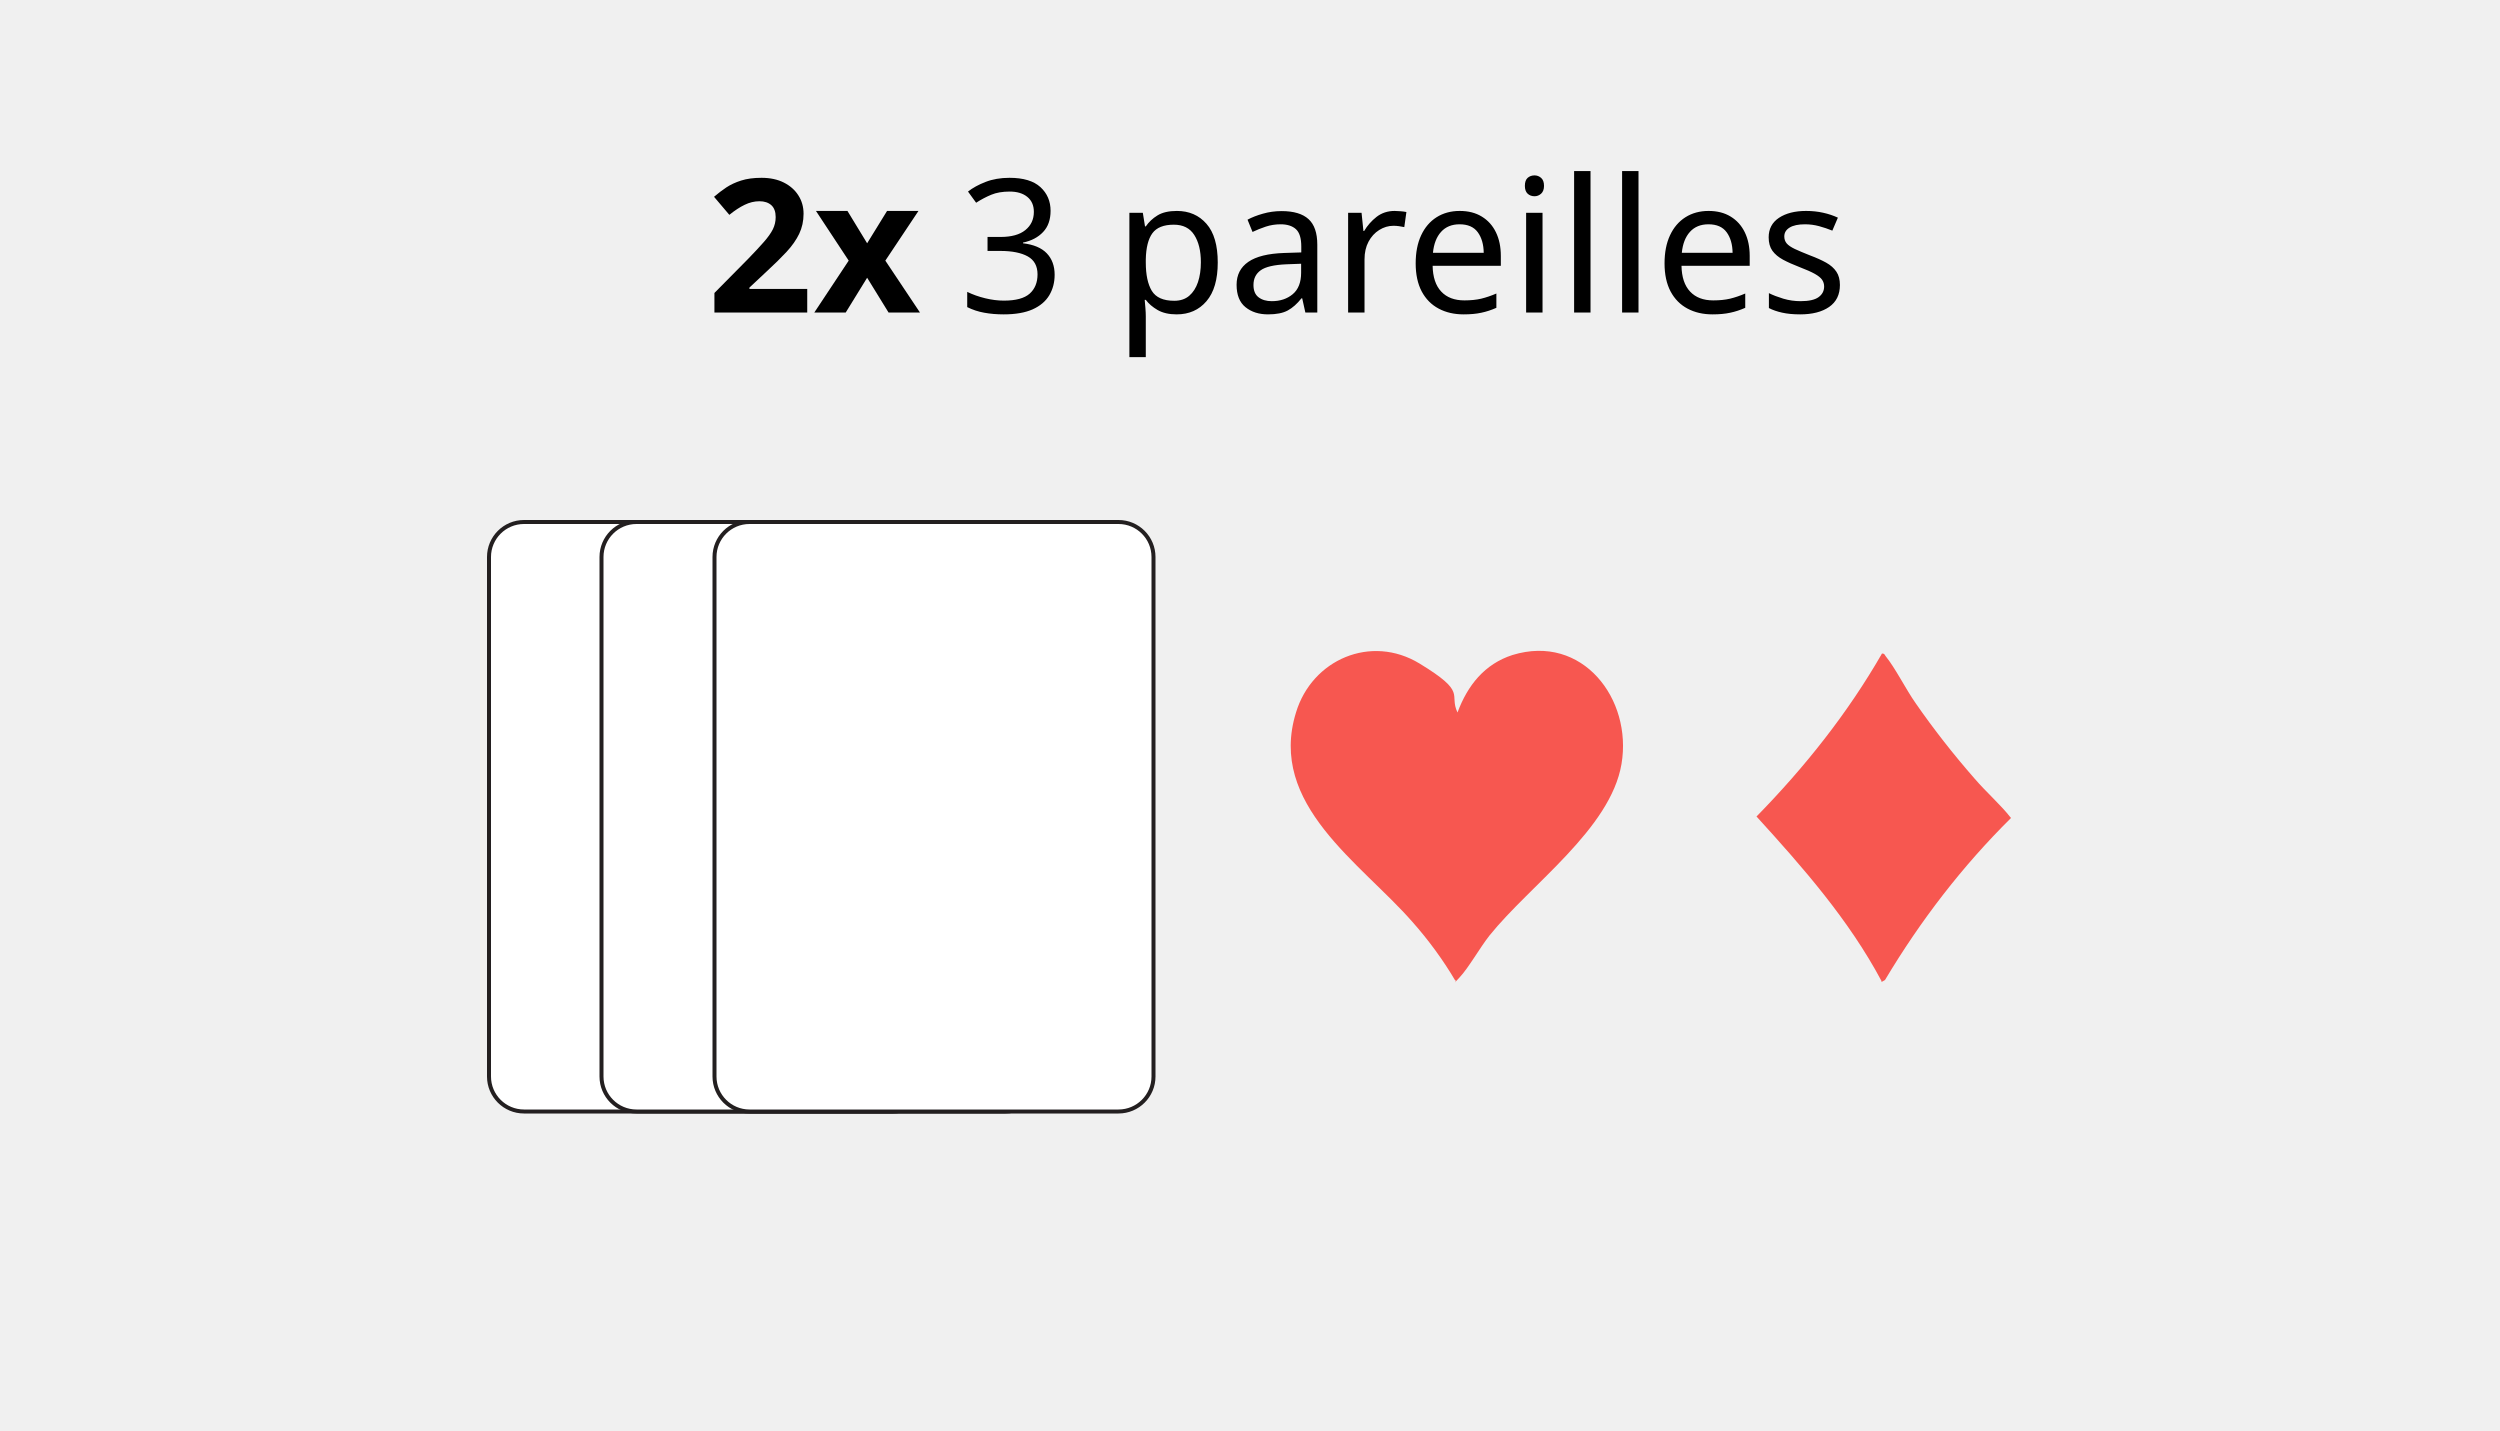
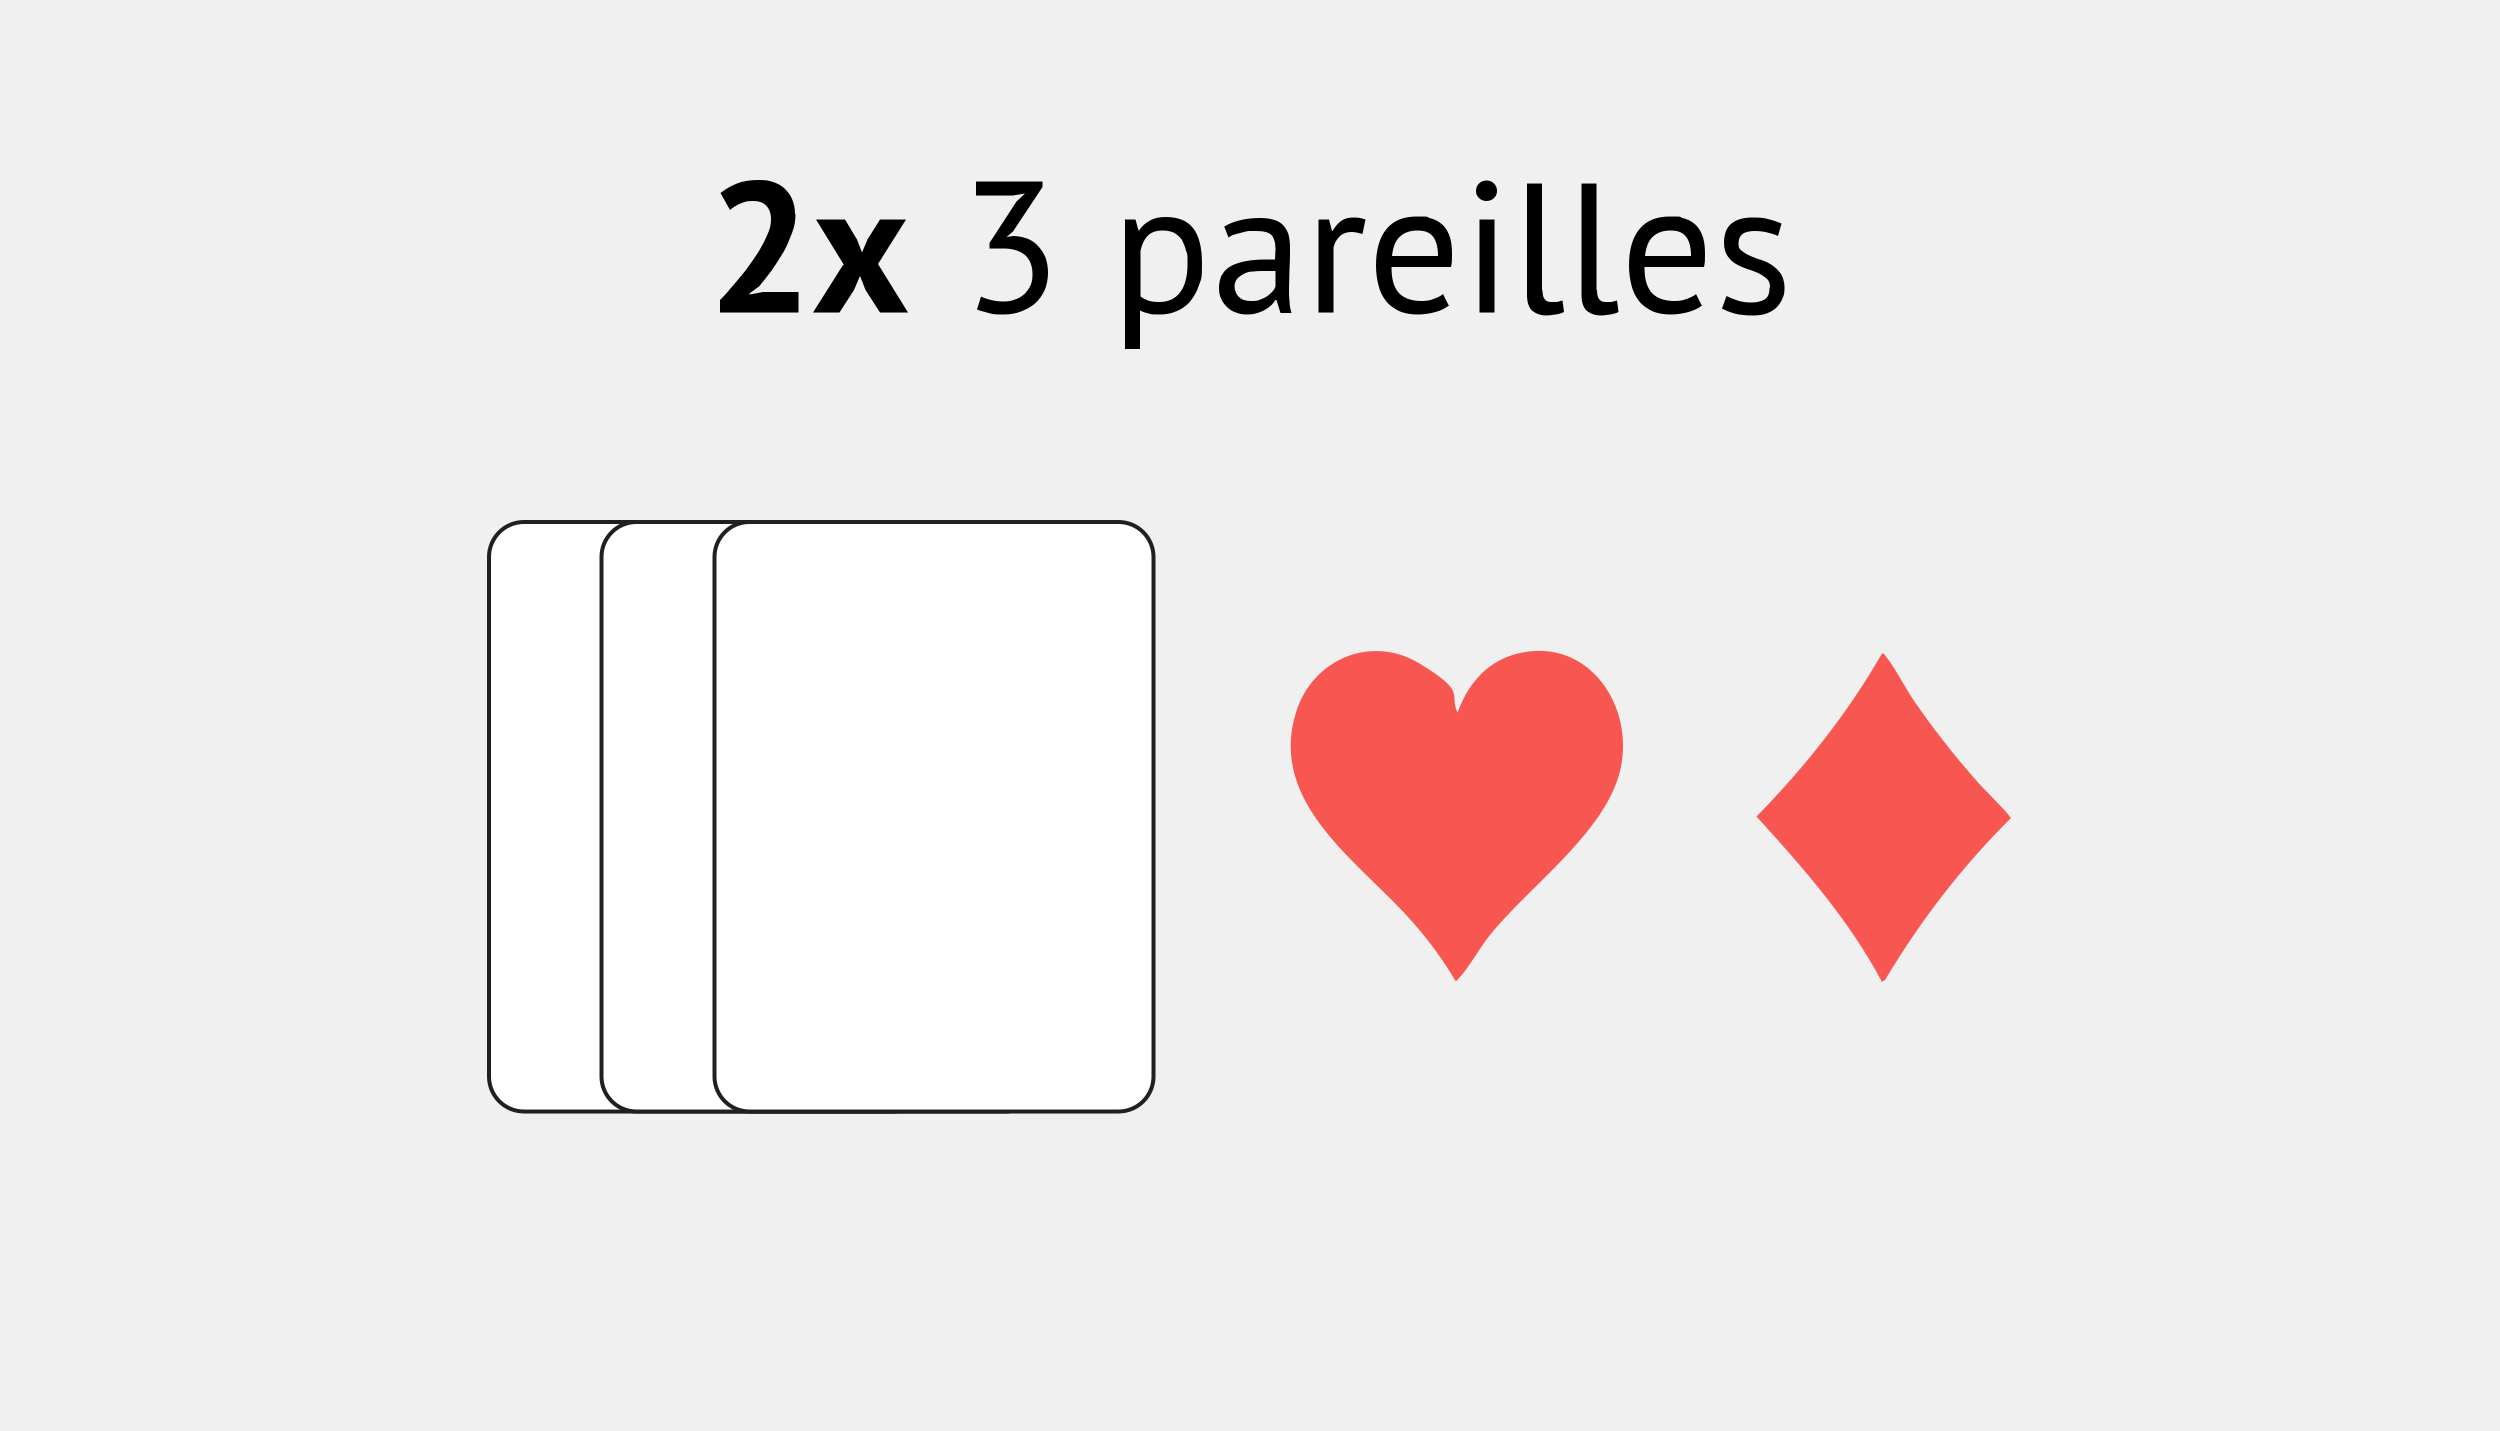
<svg xmlns="http://www.w3.org/2000/svg" id="Layer_1" version="1.1" viewBox="0 0 500 286.1">
  <g style="isolation: isolate;">
-     <text transform="translate(141.4 62.5)" style="font-family: PTSans-Bold, 'PT Sans'; font-size: 37.2px; font-weight: 700; isolation: isolate;">
-       <tspan x="0" y="0">2x</tspan>
-     </text>
-     <text transform="translate(182.1 62.5)" style="font-family: PTSans-Regular, 'PT Sans'; font-size: 37.2px; isolation: isolate;">
-       <tspan x="0" y="0" xml:space="preserve"> 3 pareilles</tspan>
-     </text>
+     <g style="isolation: isolate;">
+       <path d="M159.1,42.8c0,1.3-.2,2.5-.7,3.8-.5,1.3-1,2.6-1.7,3.8s-1.5,2.4-2.3,3.6c-.9,1.2-1.7,2.2-2.5,3.2l-2,1.5v.2l2.7-.5h7.1v4.1h-15.7v-2.5c.6-.6,1.3-1.3,2-2.2.7-.8,1.5-1.7,2.2-2.6.8-.9,1.5-1.9,2.2-2.9.7-1,1.4-2,1.9-3,.6-1,1-2,1.4-2.9s.5-1.8.5-2.7-.3-1.9-.9-2.5c-.6-.7-1.5-1-2.8-1s-1.6.2-2.4.5-1.5.8-2.1,1.3l-1.9-3.4c1-.8,2.1-1.4,3.3-1.9s2.7-.7,4.3-.7,2,.1,2.9.4c.9.3,1.7.7,2.3,1.3.6.6,1.2,1.3,1.5,2.1.4.9.6,1.9.6,3Z" />
+       <path d="M168.8,53l-5.6-9.1h5.8l2.4,4,1,2.6,1.1-2.6,2.5-4h5.2l-5.6,8.9,6,9.7h-5.6l-2.9-4.5-1.1-2.8-1.2,2.8-2.9,4.5h-5.3l6-9.5Z" />
+     </g>
+     <g style="isolation: isolate;">
+       <path d="M200.7,60.3c.8,0,1.6-.1,2.3-.4.7-.2,1.3-.6,1.9-1.1.5-.5.9-1.1,1.2-1.7.3-.7.4-1.4.4-2.2,0-1.7-.5-3-1.5-3.9-1-.8-2.4-1.3-4.3-1.3h-2.8v-1.1l5.4-8.3,1.7-1.6-2.4.4h-7.4v-2.8h13.3v1.1l-5.9,8.9-1.3,1.1h0c0,0,1.3-.2,1.3-.2,1,0,1.9.2,2.8.5.8.3,1.6.8,2.2,1.5.6.6,1.1,1.4,1.5,2.3.3.9.5,1.9.5,3s-.2,2.5-.7,3.6c-.5,1-1.1,1.9-1.9,2.6-.8.7-1.8,1.2-2.8,1.6s-2.2.6-3.5.6-2.1,0-3-.3-1.7-.4-2.3-.7l.8-2.6c.6.3,1.2.5,2,.7.8.2,1.7.3,2.6.3Z" />
+       <path d="M225.1,43.9h2l.6,2.2h.1c.6-.9,1.3-1.5,2.2-2,.9-.5,1.9-.7,3.1-.7,2.5,0,4.3.7,5.5,2.2,1.2,1.5,1.8,3.9,1.8,7.2s-.2,3-.6,4.2c-.4,1.3-1,2.3-1.7,3.2-.7.9-1.6,1.5-2.7,2-1.1.5-2.2.7-3.5.7s-1.6,0-2.2-.2c-.5-.1-1.1-.3-1.7-.6v7.7h-3v-26ZM232.6,46.1c-1.3,0-2.3.3-3,1-.7.7-1.2,1.7-1.5,3v9.2c.4.3,1,.6,1.5.8.6.2,1.3.3,2.3.3,1.7,0,3.1-.6,4.1-1.9s1.5-3.2,1.5-5.6,0-1.9-.3-2.8c-.2-.8-.5-1.5-.8-2.1-.4-.6-.9-1-1.5-1.4-.6-.3-1.4-.5-2.3-.5Z" />
+       <path d="M244.9,45.3c.9-.6,2-1,3.3-1.3,1.3-.3,2.6-.4,3.9-.4s2.3.2,3.1.5c.8.3,1.4.8,1.8,1.4.4.6.7,1.2.8,1.8.1.7.2,1.3.2,2,0,1.5,0,2.9-.1,4.4,0,1.4-.1,2.8-.1,4s0,1.8.1,2.6c0,.8.2,1.6.4,2.3h-2.2l-.8-2.6h-.2c-.2.3-.5.7-.8,1s-.7.6-1.2.9c-.5.3-1,.5-1.6.7-.6.2-1.3.3-2.1.3s-1.5-.1-2.2-.4c-.7-.2-1.3-.6-1.8-1.1-.5-.5-.9-1-1.2-1.7-.3-.6-.4-1.4-.4-2.2s.2-2,.7-2.7c.4-.7,1.1-1.3,1.9-1.7.8-.4,1.8-.7,2.9-.9,1.1-.2,2.4-.3,3.7-.3h1c.3,0,.7,0,1,0,0-.7.1-1.4.1-2,0-1.4-.3-2.3-.8-2.9-.5-.5-1.5-.8-3-.8s-.9,0-1.4,0c-.5,0-1,.2-1.5.3-.5.1-1,.3-1.5.4s-.9.4-1.2.6l-.9-2.3ZM250.2,60.2c.7,0,1.3,0,1.9-.3.5-.2,1-.4,1.4-.7s.7-.6,1-.9c.3-.3.5-.7.6-1v-3.1c-.3,0-.7,0-1.1,0-.4,0-.7,0-1.1,0-.8,0-1.5,0-2.3.1-.7,0-1.4.2-1.9.5s-1,.6-1.3,1-.5.9-.5,1.5.3,1.6.9,2.1c.6.6,1.4.8,2.4.8Z" />
+       <path d="M272.5,46.8c-.7-.2-1.5-.4-2.1-.4-1.1,0-1.9.3-2.5.9-.6.6-1,1.3-1.2,2.2v13h-3v-18.6h2.1l.6,2.3h.1c.5-.8,1-1.5,1.7-2,.7-.5,1.5-.7,2.5-.7s1.5.1,2.4.4l-.6,2.9Z" />
+       <path d="M289.9,61c-.7.6-1.7,1.1-2.8,1.4-1.1.3-2.3.5-3.6.5s-2.6-.2-3.7-.7c-1-.5-1.9-1.1-2.6-2-.7-.9-1.2-1.9-1.5-3.1-.3-1.2-.5-2.5-.5-4,0-3.2.7-5.6,2.1-7.3,1.4-1.7,3.4-2.5,6.1-2.5s1.7,0,2.5.3c.8.2,1.6.5,2.3,1.1.7.5,1.2,1.3,1.6,2.2.4,1,.6,2.2.6,3.8s0,1.7-.2,2.7h-11.9c0,1.1.1,2.1.3,2.9.2.8.6,1.6,1,2.1.5.6,1.1,1,1.8,1.3.8.3,1.7.5,2.8.5s1.7-.1,2.5-.4c.8-.3,1.5-.6,1.9-1l1.1,2.2ZM283.5,46.1c-1.5,0-2.6.4-3.5,1.2-.9.8-1.4,2.1-1.6,3.9h9.2c0-1.9-.4-3.2-1.1-4-.7-.8-1.7-1.1-3-1.1Z" />
+       <path d="M295.2,38.2c0-.6.2-1.1.6-1.5s.9-.6,1.5-.6,1.1.2,1.5.6c.4.4.6.9.6,1.5s-.2,1-.6,1.4c-.4.4-.9.6-1.5.6s-1.1-.2-1.5-.6-.6-.8-.6-1.4ZM295.9,43.9h3v18.6h-3v-18.6Z" />
+       <path d="M308.5,57.9c0,.9.1,1.5.4,1.9s.7.6,1.3.6.7,0,1,0c.4,0,.8-.2,1.3-.3l.3,2.3c-.4.2-.9.4-1.7.5-.7.1-1.3.2-1.8.2-1.1,0-2-.3-2.8-.9-.7-.6-1.1-1.7-1.1-3.2v-22.3h3v21.5Z" />
+       <path d="M319.4,57.9c0,.9.1,1.5.4,1.9.3.4.7.6,1.3.6s.7,0,1,0c.4,0,.8-.2,1.3-.3l.3,2.3c-.4.2-.9.4-1.7.5-.7.1-1.3.2-1.8.2-1.1,0-2-.3-2.8-.9-.7-.6-1.1-1.7-1.1-3.2v-22.3h3v21.5Z" />
+       <path d="M340.5,61c-.7.6-1.7,1.1-2.8,1.4-1.1.3-2.3.5-3.6.5s-2.6-.2-3.7-.7c-1-.5-1.9-1.1-2.6-2-.7-.9-1.2-1.9-1.5-3.1-.3-1.2-.5-2.5-.5-4,0-3.2.7-5.6,2.1-7.3,1.4-1.7,3.4-2.5,6.1-2.5s1.7,0,2.5.3c.8.2,1.6.5,2.3,1.1.7.5,1.2,1.3,1.6,2.2.4,1,.6,2.2.6,3.8s0,1.7-.2,2.7h-11.9c0,1.1.1,2.1.3,2.9.2.8.6,1.6,1,2.1.5.6,1.1,1,1.8,1.3.8.3,1.7.5,2.8.5s1.7-.1,2.5-.4c.8-.3,1.5-.6,1.9-1l1.1,2.2ZM334.1,46.1c-1.5,0-2.6.4-3.5,1.2-.9.8-1.4,2.1-1.6,3.9h9.2c0-1.9-.4-3.2-1.1-4-.7-.8-1.7-1.1-3-1.1Z" />
+       <path d="M354,57.4c0-.7-.2-1.3-.7-1.7s-1-.8-1.7-1.1c-.7-.3-1.4-.6-2.2-.8-.8-.3-1.5-.6-2.2-1-.7-.4-1.2-.9-1.7-1.6-.4-.6-.7-1.5-.7-2.6,0-1.8.5-3.1,1.5-3.9,1-.8,2.4-1.2,4.2-1.2s2.5.1,3.4.4c.9.2,1.7.5,2.4.8l-.7,2.5c-.6-.3-1.3-.5-2.1-.7-.8-.2-1.7-.3-2.6-.3s-1.9.2-2.4.6c-.5.4-.8,1-.8,1.9s.2,1.1.7,1.5,1,.7,1.7,1c.7.3,1.4.6,2.2.8.8.3,1.5.6,2.2,1.1s1.2,1,1.7,1.7c.4.7.7,1.6.7,2.7s-.1,1.5-.4,2.2c-.3.7-.7,1.3-1.2,1.8-.5.5-1.2.9-2,1.2-.8.3-1.8.4-2.8.4s-2.6-.1-3.6-.4c-1-.3-1.8-.6-2.5-1l.9-2.5c.6.3,1.3.6,2.2.9.9.3,1.8.4,2.8.4s1.9-.2,2.6-.6c.7-.4,1-1.2,1-2.3Z" />
+     </g>
  </g>
  <g>
    <g>
      <path d="M291.1,196.2c-2.4-4.1-5.4-8.2-8.6-11.8-10.3-11.8-29-23.5-23.3-41.9,3.2-10.6,15-15.7,24.7-9.8,9.7,5.9,5.8,6,7.6,9.8,2-5.4,5.4-9.7,11-11.5,14-4.3,24,8.8,21.8,21.8s-18.2,24.1-26.4,34.3c-1.9,2.4-4.2,6.5-6,8.4-1.8,1.9-.4.6-.8.5h0Z" style="fill: #f75750;" />
      <path d="M376.3,196.2c-6.5-12.2-15.7-22.7-25-32.9,9.6-9.8,18.2-20.6,25.1-32.6.5,0,.5.2.7.5,1.9,2.3,4.1,6.7,6,9.4,3.6,5.2,7.6,10.3,11.8,15.1,2.4,2.8,5.2,5.2,7.3,7.9-9.7,9.6-18.1,20.5-25.2,32.4l-.7.4h0Z" style="fill: #f75750;" />
    </g>
    <g>
      <rect x="97.8" y="104.4" width="87.8" height="117.9" rx="7" ry="7" style="fill: #fff; stroke: #231f20; stroke-miterlimit: 10; stroke-width: .8px;" />
      <rect x="120.3" y="104.4" width="87.8" height="117.9" rx="7" ry="7" style="fill: #fff; stroke: #231f20; stroke-miterlimit: 10; stroke-width: .8px;" />
      <rect x="142.9" y="104.4" width="87.8" height="117.9" rx="7" ry="7" style="fill: #fff; stroke: #231f20; stroke-miterlimit: 10; stroke-width: .8px;" />
    </g>
  </g>
</svg>
